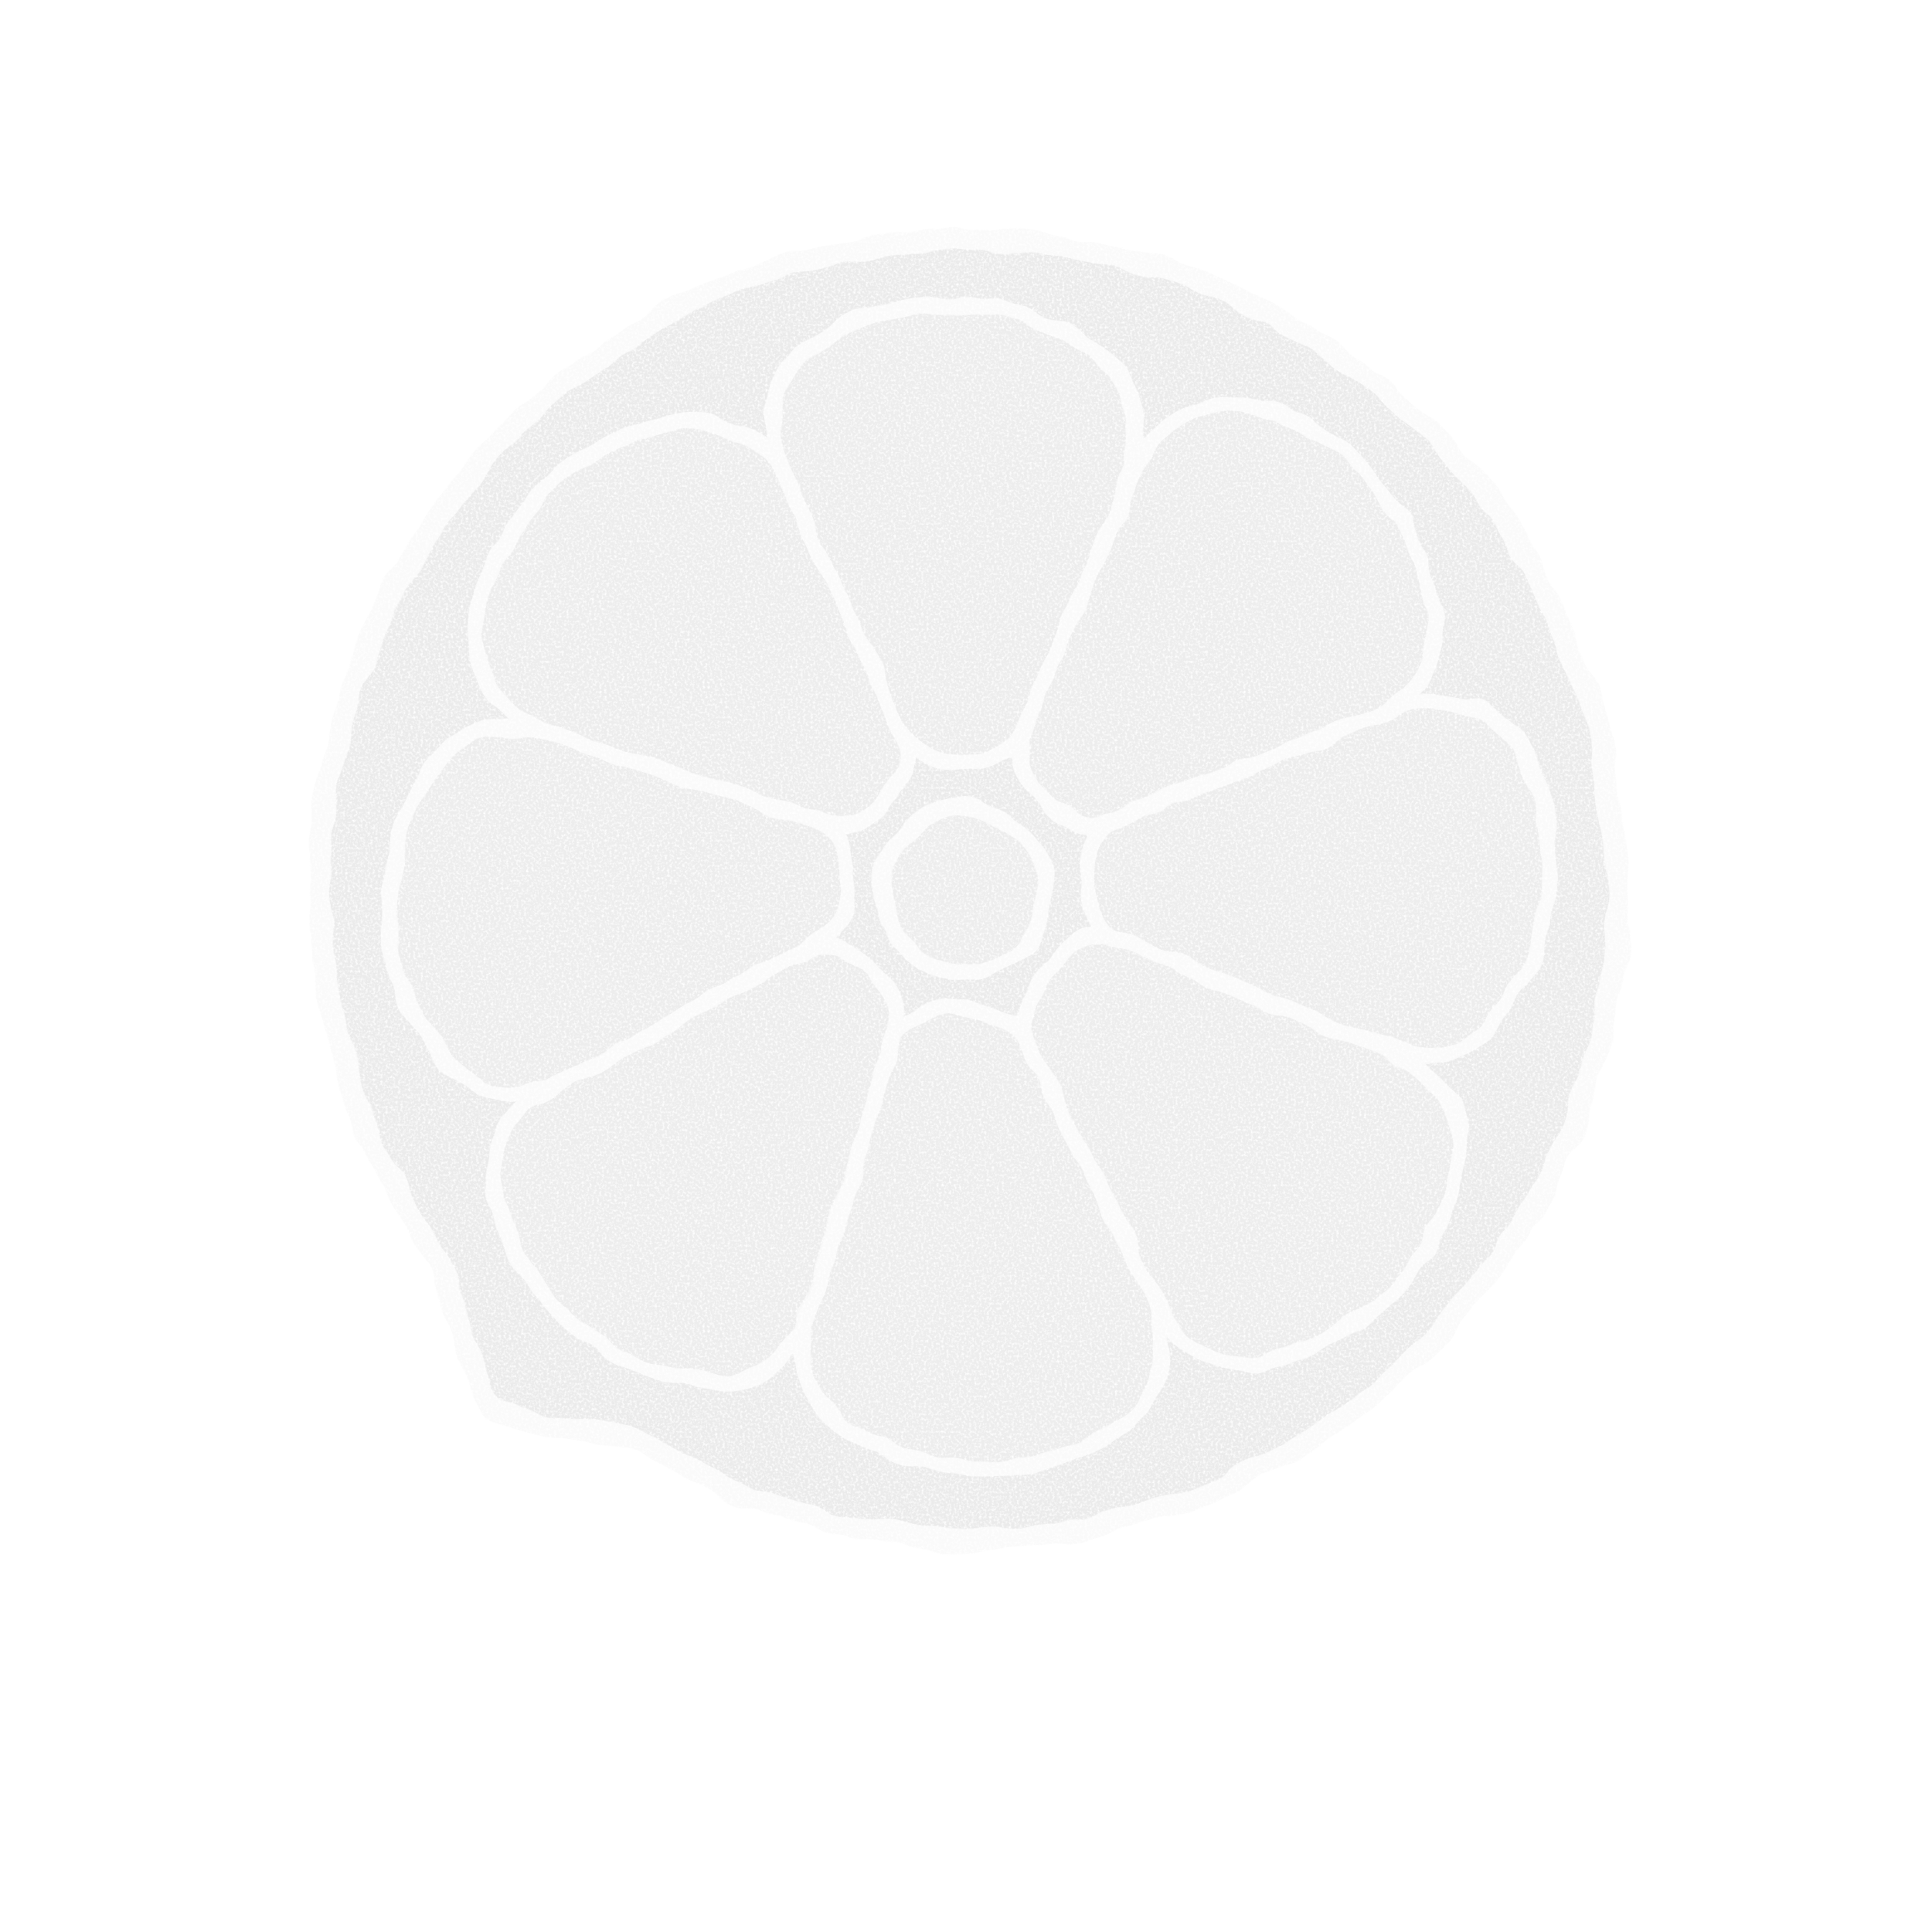
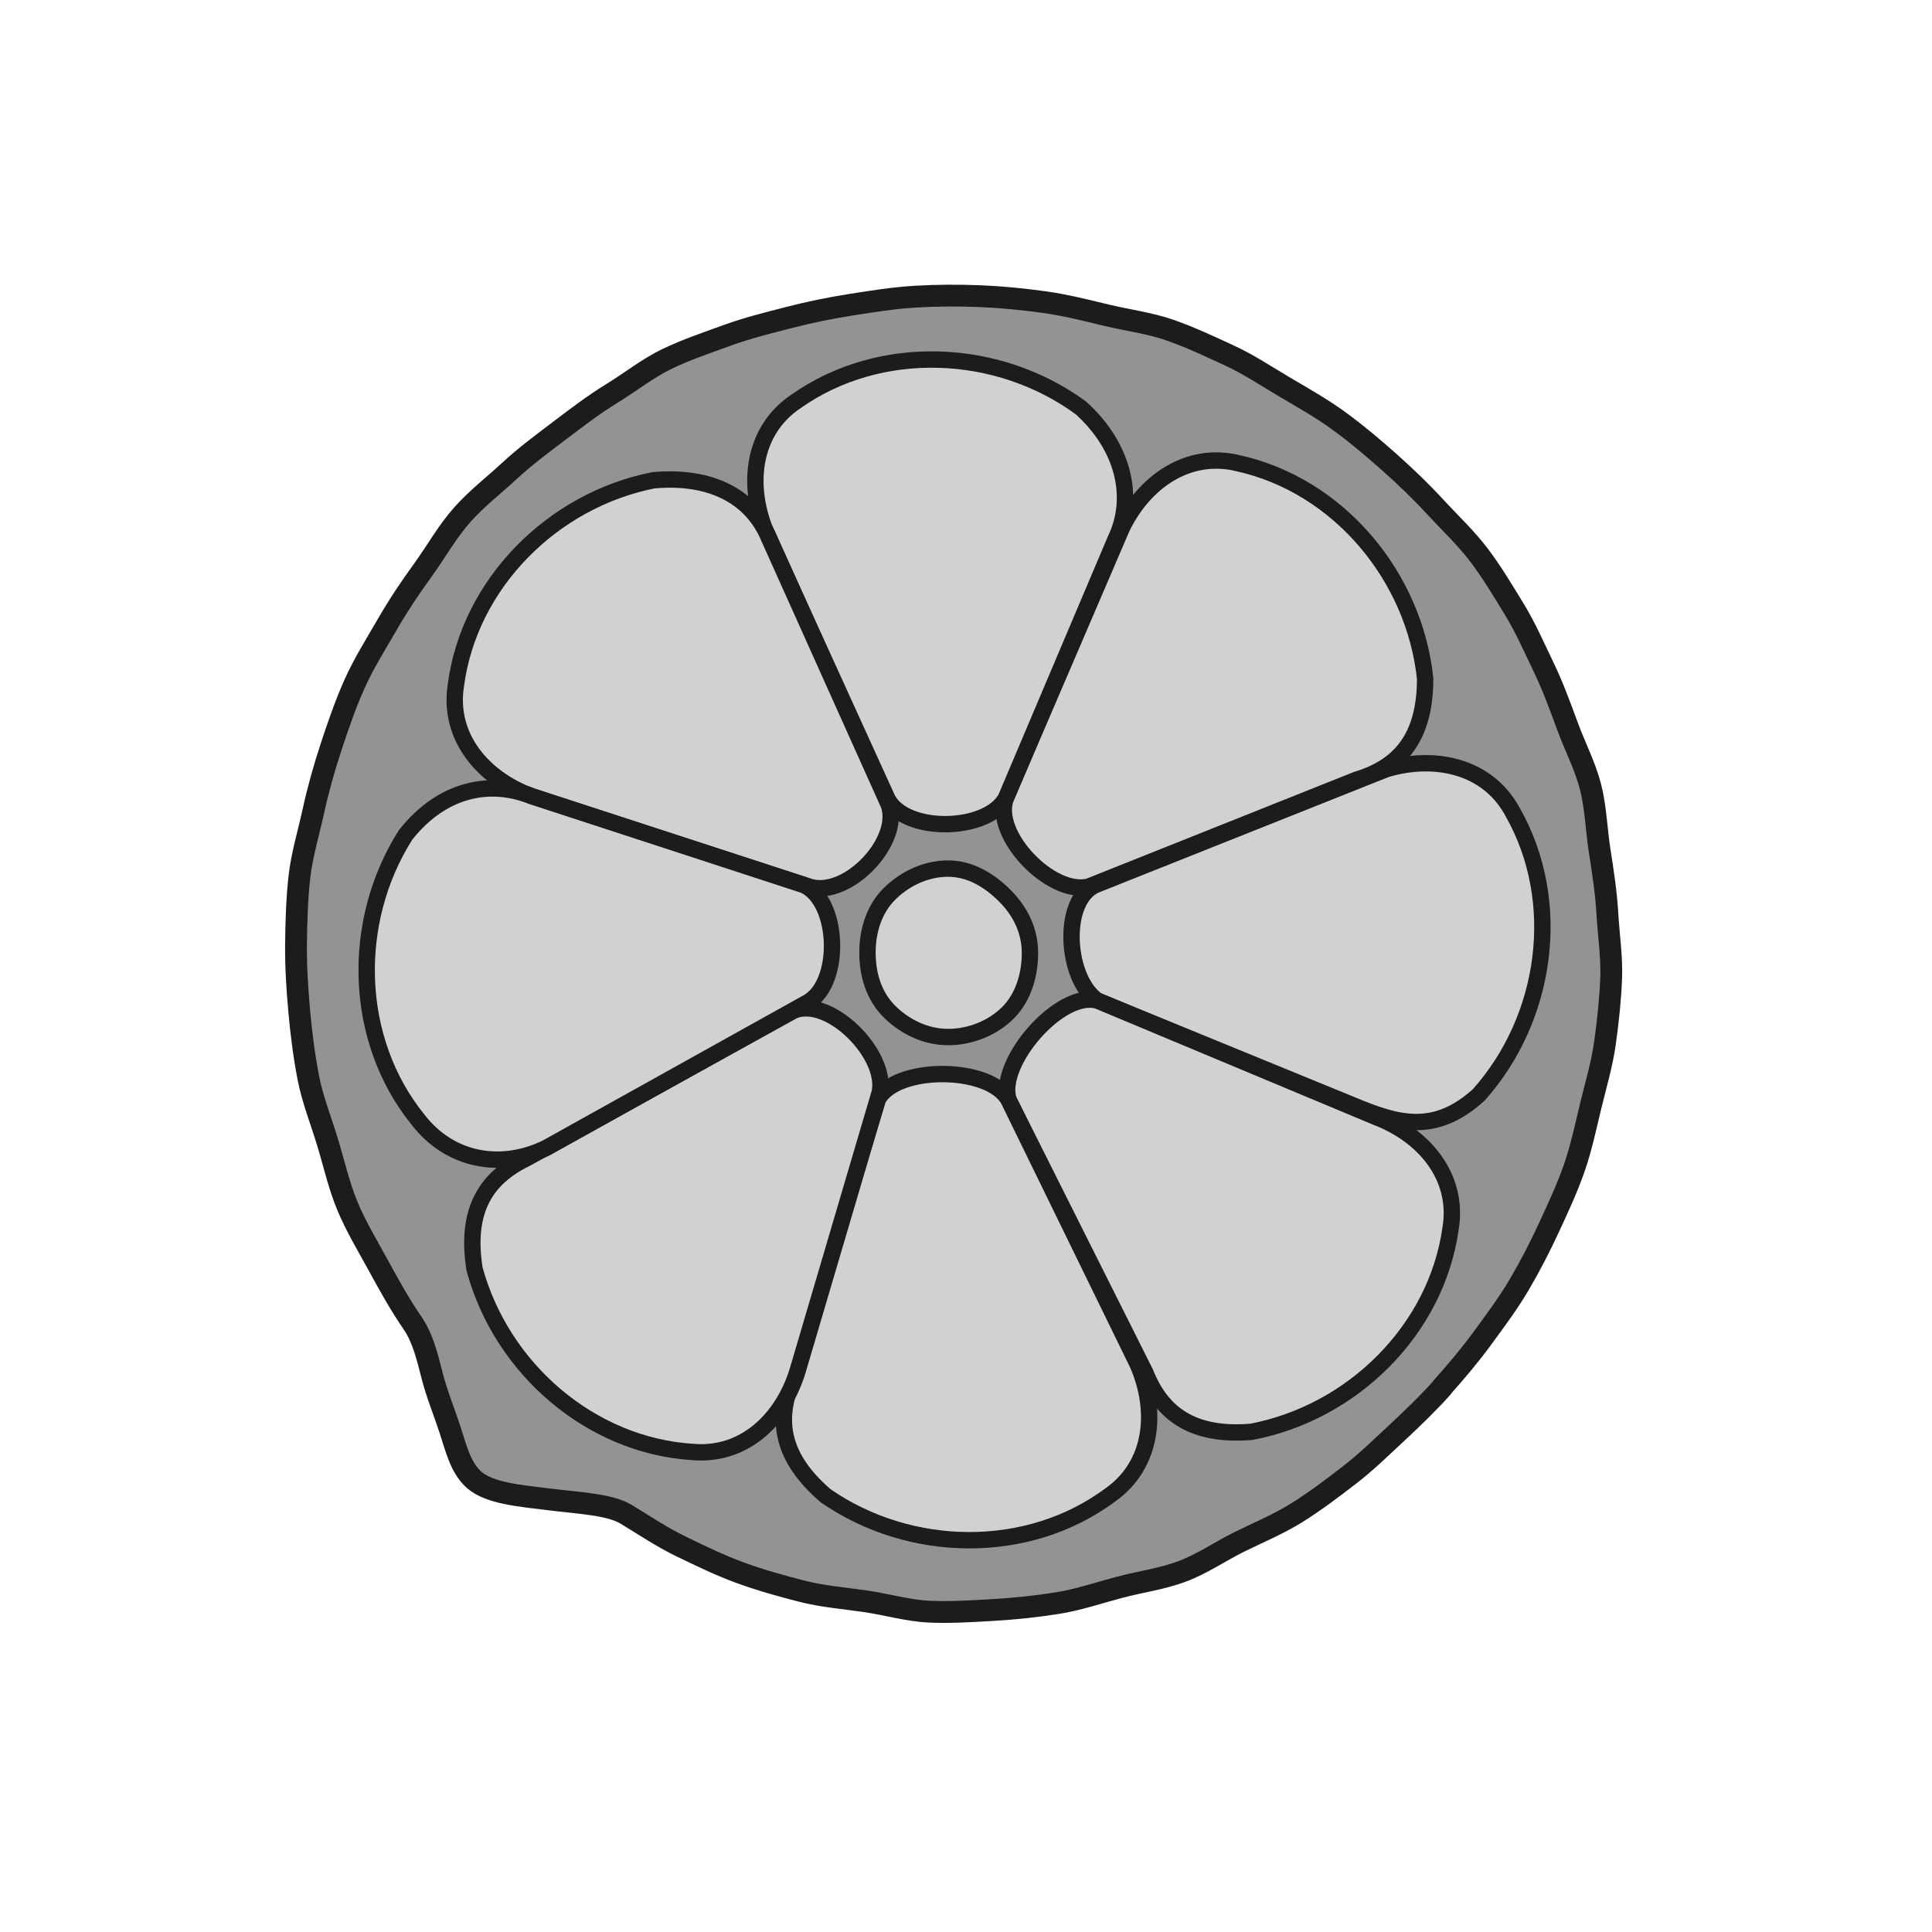
<svg xmlns="http://www.w3.org/2000/svg" width="1024" height="1024" viewBox="0 0 1024 1024">
  <defs>
-     <filter id="rough" x="-10%" y="-10%" width="120%" height="120%">
-       <feTurbulence type="fractalNoise" baseFrequency="0.035" numOctaves="2" seed="3" result="t" />
-       <feDisplacementMap in="SourceGraphic" in2="t" scale="9" xChannelSelector="R" yChannelSelector="G" result="d" />
-       <feTurbulence type="fractalNoise" baseFrequency="0.6" numOctaves="2" seed="9" result="g" />
-       <feColorMatrix in="g" type="matrix" values="0 0 0 0 0  0 0 0 0 0  0 0 0 0 0  0 0 0 -2.2 1.95" result="grain" />
-       <feComposite in="d" in2="grain" operator="in" />
-     </filter>
-     <filter id="dust" x="-30%" y="-30%" width="160%" height="160%">
-       <feGaussianBlur stdDeviation="22" />
-     </filter>
-     <radialGradient id="board" cx="0.45" cy="0.4" r="0.8">
-       <stop offset="0" stop-color="#3c5f4e" />
-       <stop offset="1" stop-color="#26402f" />
-     </radialGradient>
-     <linearGradient id="wood" x1="0" y1="0" x2="0" y2="1">
-       <stop offset="0" stop-color="#b98550" />
-       <stop offset="0.5" stop-color="#a06a3a" />
-       <stop offset="1" stop-color="#7a4f2a" />
-     </linearGradient>
    <filter id="grey">
      <feColorMatrix type="saturate" values="0" />
    </filter>
  </defs>
  <g filter="url(#grey)">
-     <g transform="translate(520 478) scale(0.8) translate(-520 -520)">
-       <g filter="url(#rough)">
-         <g transform="translate(74.50 74.20) scale(3.566)" stroke-linejoin="round" stroke-linecap="round">
-           <path d="M212.32,202.35C209.67,205.32,206.84,208.02,204,210.67C201.09,213.38,198.29,216.12,195.2,218.49C192.06,220.91,188.92,223.29,185.61,225.35C182.25,227.45,178.6,228.95,175.1,230.68C171.56,232.43,168.26,234.73,164.6,236.1C160.91,237.49,156.94,238,153.15,239.01C149.34,240.02,145.6,241.3,141.72,241.92C137.84,242.54,133.91,242.95,129.98,243.18C126.05,243.41,122.1,243.67,118.17,243.49C114.24,243.31,110.41,242.16,106.51,241.59C102.61,241.02,98.7,240.72,94.87,239.75C91.08,238.79,87.28,237.72,83.56,236.37C79.89,235.04,76.34,233.31,72.77,231.59C69.2,229.87,66,227.71,62.61,225.65C59.54,223.78,53.89,223.57,48.51,222.9C43.1,222.23,37.46,221.78,34.66,219.29C32.13,217.03,31.35,213.44,30.22,210.01C29.17,206.81,27.81,203.52,26.97,200.2C26.07,196.66,25.22,193.23,23.4,190.57C21.06,187.17,19.07,183.58,17.12,180C15.15,176.38,13,172.85,11.43,169.08C9.86,165.31,8.96,161.24,7.77,157.33C6.58,153.4,5.03,149.55,4.25,145.53C3.47,141.5,2.95,137.4,2.58,133.32C2.21,129.23,1.95,125.11,1.99,121.01C2.04,116.91,2.15,112.77,2.61,108.68C3.07,104.61,4.29,100.63,5.17,96.62C6.04,92.63,7.15,88.69,8.44,84.77C9.72,80.89,11.05,77.01,12.73,73.25C14.41,69.49,16.59,66.06,18.65,62.48C20.71,58.9,22.94,55.57,25.37,52.22C27.75,48.93,29.76,45.28,32.52,42.18C35.17,39.21,38.33,36.78,41.19,34.13C44.11,31.43,47.26,29.11,50.37,26.75C53.48,24.39,56.64,21.98,59.98,19.93C63.36,17.86,66.49,15.35,70.02,13.64C73.58,11.92,77.36,10.66,81.05,9.31C84.74,7.96,88.6,7.01,92.4,6.03C96.22,5.04,100.07,4.26,103.96,3.65C107.85,3.04,111.75,2.42,115.68,2.19C119.61,1.96,123.56,1.94,127.5,2.1C131.44,2.26,135.36,2.65,139.27,3.19C143.18,3.73,146.98,4.7,150.82,5.62C154.66,6.54,158.61,7.03,162.35,8.33C166.09,9.63,169.65,11.32,173.25,12.98C176.85,14.64,180.1,16.83,183.51,18.84C186.88,20.82,190.31,22.76,193.52,25.11C196.67,27.41,199.68,29.96,202.65,32.6C205.62,35.24,208.46,37.98,211.1,40.85C213.8,43.77,216.71,46.5,219.07,49.62C221.46,52.78,223.5,56.21,225.54,59.55C227.61,62.93,229.18,66.57,230.89,70.1C232.61,73.66,233.95,77.35,235.31,81.04C236.67,84.75,238.54,88.3,239.52,92.11C240.5,95.92,240.59,99.94,241.2,103.83C241.81,107.72,242.4,111.6,242.63,115.53C242.86,119.46,243.47,123.41,243.31,127.35C243.15,131.29,242.73,135.24,242.18,139.15C241.63,143.06,240.49,146.85,239.56,150.69C238.63,154.53,237.83,158.39,236.53,162.12C235.24,165.82,233.57,169.41,231.9,173.01C230.26,176.56,228.45,180.07,226.44,183.49C224.46,186.86,222.1,190.02,219.75,193.23C217.45,196.38,214.92,199.38,212.27,202.35L212.32,202.35Z" fill="#8fe3a6" fill-opacity="0.42" />
-           <path d="M212.32,202.35C209.67,205.32,206.84,208.02,204,210.67C201.09,213.38,198.29,216.12,195.2,218.49C192.06,220.91,188.92,223.29,185.61,225.35C182.25,227.45,178.6,228.95,175.1,230.68C171.56,232.43,168.26,234.73,164.6,236.1C160.91,237.49,156.94,238,153.15,239.01C149.34,240.02,145.6,241.3,141.72,241.92C137.84,242.54,133.91,242.95,129.98,243.18C126.05,243.41,122.1,243.67,118.17,243.49C114.24,243.31,110.41,242.16,106.51,241.59C102.61,241.02,98.7,240.72,94.87,239.75C91.08,238.79,87.28,237.72,83.56,236.37C79.89,235.04,76.34,233.31,72.77,231.59C69.2,229.87,66,227.71,62.61,225.65C59.54,223.78,53.89,223.57,48.51,222.9C43.1,222.23,37.46,221.78,34.66,219.29C32.13,217.03,31.35,213.44,30.22,210.01C29.17,206.81,27.81,203.52,26.97,200.2C26.07,196.66,25.22,193.23,23.4,190.57C21.06,187.17,19.07,183.58,17.12,180C15.15,176.38,13,172.85,11.43,169.08C9.86,165.31,8.96,161.24,7.77,157.33C6.58,153.4,5.03,149.55,4.25,145.53C3.47,141.5,2.95,137.4,2.58,133.32C2.21,129.23,1.95,125.11,1.99,121.01C2.04,116.91,2.15,112.77,2.61,108.68C3.07,104.61,4.29,100.63,5.17,96.62C6.04,92.63,7.15,88.69,8.44,84.77C9.72,80.89,11.05,77.01,12.73,73.25C14.41,69.49,16.59,66.06,18.65,62.48C20.71,58.9,22.94,55.57,25.37,52.22C27.75,48.93,29.76,45.28,32.52,42.18C35.17,39.21,38.33,36.78,41.19,34.13C44.11,31.43,47.26,29.11,50.37,26.75C53.48,24.39,56.64,21.98,59.98,19.93C63.36,17.86,66.49,15.35,70.02,13.64C73.58,11.92,77.36,10.66,81.05,9.31C84.74,7.96,88.6,7.01,92.4,6.03C96.22,5.04,100.07,4.26,103.96,3.65C107.85,3.04,111.75,2.42,115.68,2.19C119.61,1.96,123.56,1.94,127.5,2.1C131.44,2.26,135.36,2.65,139.27,3.19C143.18,3.73,146.98,4.7,150.82,5.62C154.66,6.54,158.61,7.03,162.35,8.33C166.09,9.63,169.65,11.32,173.25,12.98C176.85,14.64,180.1,16.83,183.51,18.84C186.88,20.82,190.31,22.76,193.52,25.11C196.67,27.41,199.68,29.96,202.65,32.6C205.62,35.24,208.46,37.98,211.1,40.85C213.8,43.77,216.71,46.5,219.07,49.62C221.46,52.78,223.5,56.21,225.54,59.55C227.61,62.93,229.18,66.57,230.89,70.1C232.61,73.66,233.95,77.35,235.31,81.04C236.67,84.75,238.54,88.3,239.52,92.11C240.5,95.92,240.59,99.94,241.2,103.83C241.81,107.72,242.4,111.6,242.63,115.53C242.86,119.46,243.47,123.41,243.31,127.35C243.15,131.29,242.73,135.24,242.18,139.15C241.63,143.06,240.49,146.85,239.56,150.69C238.63,154.53,237.83,158.39,236.53,162.12C235.24,165.82,233.57,169.41,231.9,173.01C230.26,176.56,228.45,180.07,226.44,183.49C224.46,186.86,222.1,190.02,219.75,193.23C217.45,196.38,214.92,199.38,212.27,202.35L212.32,202.35Z" fill="none" stroke="#fbfaf4" stroke-width="4.00" />
-           <path d="M196.72,90.78L147.42,110.45C140.52,112.12,129.69,100.9,132.25,94.2L153.51,44.68C157.51,36.31,165.6,30.44,174.96,32.78C193.31,36.89,207.19,53.47,209.18,72.27C209.18,83.16,204.49,88.42,196.72,90.79L196.72,90.78Z" fill="#e2f8c9" fill-opacity="0.30" />
-           <path d="M196.72,90.78L147.42,110.45C140.52,112.12,129.69,100.9,132.25,94.2L153.51,44.68C157.51,36.31,165.6,30.44,174.96,32.78C193.31,36.89,207.19,53.47,209.18,72.27C209.18,83.16,204.49,88.42,196.72,90.79L196.72,90.78Z" fill="none" stroke="#fbfaf4" stroke-width="3.00" />
-           <path d="M152.42,46.59L132.25,94.2C128.84,100.43,113.73,100.7,110.5,94.3L88.17,45.25C84.67,36.66,85.76,26.72,93.79,21.37C109.18,10.56,130.78,11.44,146.03,22.62C154.08,29.94,155.9,39.24,152.43,46.58L152.42,46.59Z" fill="#e2f8c9" fill-opacity="0.30" />
-           <path d="M152.42,46.59L132.25,94.2C128.84,100.43,113.73,100.7,110.5,94.3L88.17,45.25C84.67,36.66,85.76,26.72,93.79,21.37C109.18,10.56,130.78,11.44,146.03,22.62C154.08,29.94,155.9,39.24,152.43,46.58L152.42,46.59Z" fill="none" stroke="#fbfaf4" stroke-width="3.00" />
-           <path d="M88.83,46.59L110.77,95.46C113.06,102.18,103.26,112.44,96.36,110.51L45.12,93.82C36.42,90.59,29.84,83.07,31.32,73.54C33.75,54.89,49.01,39.57,67.55,35.89C78.39,34.91,85.77,39.08,88.83,46.6L88.83,46.59Z" fill="#e2f8c9" fill-opacity="0.30" />
-           <path d="M88.83,46.59L110.77,95.46C113.06,102.18,103.26,112.44,96.36,110.51L45.12,93.82C36.42,90.59,29.84,83.07,31.32,73.54C33.75,54.89,49.01,39.57,67.55,35.89C78.39,34.91,85.77,39.08,88.83,46.6L88.83,46.59Z" fill="none" stroke="#fbfaf4" stroke-width="3.00" />
-           <path d="M196.29,150.72L149.08,131.39C143.2,127.41,142.26,112.67,148.94,110.05L202.01,88.91C210.9,86.24,220.68,88.27,225.24,96.77C234.54,113.12,231.61,134.54,219.03,148.65C210.97,155.97,204.15,153.96,196.28,150.72L196.29,150.72Z" fill="#e2f8c9" fill-opacity="0.30" />
-           <path d="M196.29,150.72L149.08,131.39C143.2,127.41,142.26,112.67,148.94,110.05L202.01,88.91C210.9,86.24,220.68,88.27,225.24,96.77C234.54,113.12,231.61,134.54,219.03,148.65C210.97,155.97,204.15,153.96,196.28,150.72L196.29,150.72Z" fill="none" stroke="#fbfaf4" stroke-width="3.00" />
-           <path d="M157.82,199.59L132.76,149.61C130.53,142.87,142.2,129.39,149.09,131.38L200.24,152.76C208.91,156.07,215.42,163.64,213.85,173.16C211.25,191.79,195.86,206.97,177.29,210.49C166.44,211.38,160.81,207.13,157.82,199.58L157.82,199.59Z" fill="#e2f8c9" fill-opacity="0.30" />
-           <path d="M157.82,199.59L132.76,149.61C130.53,142.87,142.2,129.39,149.09,131.38L200.24,152.76C208.91,156.07,215.42,163.64,213.85,173.16C211.25,191.79,195.86,206.97,177.29,210.49C166.44,211.38,160.81,207.13,157.82,199.58L157.82,199.59Z" fill="none" stroke="#fbfaf4" stroke-width="3.00" />
-           <path d="M93.27,200.69L108.73,149.55C111.97,143.23,129.34,143.3,132.75,149.61L156.4,198.04C160.13,206.53,159.3,216.49,151.42,222.06C136.33,233.28,114.71,232.98,99.17,222.22C90.92,215.12,90,208.13,93.27,200.7L93.27,200.69Z" fill="#e2f8c9" fill-opacity="0.30" />
-           <path d="M93.27,200.69L108.73,149.55C111.97,143.23,129.34,143.3,132.75,149.61L156.4,198.04C160.13,206.53,159.3,216.49,151.42,222.06C136.33,233.28,114.71,232.98,99.17,222.22C90.92,215.12,90,208.13,93.27,200.7L93.27,200.69Z" fill="none" stroke="#fbfaf4" stroke-width="3.00" />
-           <path d="M44.12,160.4L93.27,133.22C99.82,130.47,110.55,141.19,109.1,148.21L94.11,199.03C91.49,207.93,84.44,215.01,74.83,214.19C56.06,213.05,39.72,198.89,34.76,180.65C33.03,169.9,36.83,163.96,44.12,160.39L44.12,160.4Z" fill="#e2f8c9" fill-opacity="0.30" />
-           <path d="M44.12,160.4L93.27,133.22C99.82,130.47,110.55,141.19,109.1,148.21L94.11,199.03C91.49,207.93,84.44,215.01,74.83,214.19C56.06,213.05,39.72,198.89,34.76,180.65C33.03,169.9,36.83,163.96,44.12,160.39L44.12,160.4Z" fill="none" stroke="#fbfaf4" stroke-width="3.00" />
-           <path d="M45.11,93.82L95.22,110.18C101.66,113.16,102.16,127.96,95.99,131.62L47.92,158.39C39.58,162.45,30.21,160.81,24.34,153.16C12.52,138.53,11.97,116.91,22.1,100.95C28.87,92.43,37.55,90.84,45.11,93.81L45.11,93.82Z" fill="#e2f8c9" fill-opacity="0.30" />
-           <path d="M45.11,93.82L95.22,110.18C101.66,113.16,102.16,127.96,95.99,131.62L47.92,158.39C39.58,162.45,30.21,160.81,24.34,153.16C12.52,138.53,11.97,116.91,22.1,100.95C28.87,92.43,37.55,90.84,45.11,93.81L45.11,93.82Z" fill="none" stroke="#fbfaf4" stroke-width="3.00" />
-           <path d="M136.67,122.59C136.67,126.76,135.38,130.85,132.64,133.59C129.9,136.33,125.81,138.05,121.64,138.05C117.47,138.05,113.61,136.09,110.87,133.36C108.13,130.63,106.85,126.76,106.85,122.59C106.85,118.42,108.13,114.55,110.86,111.81C113.59,109.08,117.47,107.14,121.64,107.14C125.81,107.14,129.35,109.41,132.08,112.15C134.81,114.89,136.66,118.42,136.66,122.59L136.67,122.59Z" fill="#e2f8c9" fill-opacity="0.30" />
-           <path d="M136.67,122.59C136.67,126.76,135.38,130.85,132.64,133.59C129.9,136.33,125.81,138.05,121.64,138.05C117.47,138.05,113.61,136.09,110.87,133.36C108.13,130.63,106.85,126.76,106.85,122.59C106.85,118.42,108.13,114.55,110.86,111.81C113.59,109.08,117.47,107.14,121.64,107.14C125.81,107.14,129.35,109.41,132.08,112.15C134.81,114.89,136.66,118.42,136.66,122.59L136.67,122.59Z" fill="none" stroke="#fbfaf4" stroke-width="3.00" />
-         </g>
+     <g transform="translate(512 512) scale(0.81) translate(-520 -520)">
+       <g transform="translate(74.50 74.20) scale(3.566)" stroke-linejoin="round" stroke-linecap="round">
+         <path d="M212.32,202.35C209.67,205.32,206.84,208.02,204,210.67C201.09,213.38,198.29,216.12,195.2,218.49C192.06,220.91,188.92,223.29,185.61,225.35C182.25,227.45,178.6,228.95,175.1,230.68C171.56,232.43,168.26,234.73,164.6,236.1C160.91,237.49,156.94,238,153.15,239.01C149.34,240.02,145.6,241.3,141.72,241.92C137.84,242.54,133.91,242.95,129.98,243.18C126.05,243.41,122.1,243.67,118.17,243.49C114.24,243.31,110.41,242.16,106.51,241.59C102.61,241.02,98.7,240.72,94.87,239.75C91.08,238.79,87.28,237.72,83.56,236.37C79.89,235.04,76.34,233.31,72.77,231.59C69.2,229.87,66,227.71,62.61,225.65C59.54,223.78,53.89,223.57,48.51,222.9C43.1,222.23,37.46,221.78,34.66,219.29C32.13,217.03,31.35,213.44,30.22,210.01C29.17,206.81,27.81,203.52,26.97,200.2C26.07,196.66,25.22,193.23,23.4,190.57C21.06,187.17,19.07,183.58,17.12,180C15.15,176.38,13,172.85,11.43,169.08C9.86,165.31,8.96,161.24,7.77,157.33C6.58,153.4,5.03,149.55,4.25,145.53C3.47,141.5,2.95,137.4,2.58,133.32C2.21,129.23,1.95,125.11,1.99,121.01C2.04,116.91,2.15,112.77,2.61,108.68C3.07,104.61,4.29,100.63,5.17,96.62C6.04,92.63,7.15,88.69,8.44,84.77C9.72,80.89,11.05,77.01,12.73,73.25C14.41,69.49,16.59,66.06,18.65,62.48C20.71,58.9,22.94,55.57,25.37,52.22C27.75,48.93,29.76,45.28,32.52,42.18C35.17,39.21,38.33,36.78,41.19,34.13C44.11,31.43,47.26,29.11,50.37,26.75C53.48,24.39,56.64,21.98,59.98,19.93C63.36,17.86,66.49,15.35,70.02,13.64C73.58,11.92,77.36,10.66,81.05,9.31C84.74,7.96,88.6,7.01,92.4,6.03C96.22,5.04,100.07,4.26,103.96,3.65C107.85,3.04,111.75,2.42,115.68,2.19C119.61,1.96,123.56,1.94,127.5,2.1C131.44,2.26,135.36,2.65,139.27,3.19C143.18,3.73,146.98,4.7,150.82,5.62C154.66,6.54,158.61,7.03,162.35,8.33C166.09,9.63,169.65,11.32,173.25,12.98C176.85,14.64,180.1,16.83,183.51,18.84C186.88,20.82,190.31,22.76,193.52,25.11C196.67,27.41,199.68,29.96,202.65,32.6C205.62,35.24,208.46,37.98,211.1,40.85C213.8,43.77,216.71,46.5,219.07,49.62C221.46,52.78,223.5,56.21,225.54,59.55C227.61,62.93,229.18,66.57,230.89,70.1C232.61,73.66,233.95,77.35,235.31,81.04C236.67,84.75,238.54,88.3,239.52,92.11C240.5,95.92,240.59,99.94,241.2,103.83C241.81,107.72,242.4,111.6,242.63,115.53C242.86,119.46,243.47,123.41,243.31,127.35C243.15,131.29,242.73,135.24,242.18,139.15C241.63,143.06,240.49,146.85,239.56,150.69C238.63,154.53,237.83,158.39,236.53,162.12C235.24,165.82,233.57,169.41,231.9,173.01C230.26,176.56,228.45,180.07,226.44,183.49C224.46,186.86,222.1,190.02,219.75,193.23C217.45,196.38,214.92,199.38,212.27,202.35L212.32,202.35Z" fill="#09a950" />
+         <path d="M212.32,202.35C209.67,205.32,206.84,208.02,204,210.67C201.09,213.38,198.29,216.12,195.2,218.49C192.06,220.91,188.92,223.29,185.61,225.35C182.25,227.45,178.6,228.95,175.1,230.68C171.56,232.43,168.26,234.73,164.6,236.1C160.91,237.49,156.94,238,153.15,239.01C149.34,240.02,145.6,241.3,141.72,241.92C137.84,242.54,133.91,242.95,129.98,243.18C126.05,243.41,122.1,243.67,118.17,243.49C114.24,243.31,110.41,242.16,106.51,241.59C102.61,241.02,98.7,240.72,94.87,239.75C91.08,238.79,87.28,237.72,83.56,236.37C79.89,235.04,76.34,233.31,72.77,231.59C69.2,229.87,66,227.71,62.61,225.65C59.54,223.78,53.89,223.57,48.51,222.9C43.1,222.23,37.46,221.78,34.66,219.29C32.13,217.03,31.35,213.44,30.22,210.01C29.17,206.81,27.81,203.52,26.97,200.2C26.07,196.66,25.22,193.23,23.4,190.57C21.06,187.17,19.07,183.58,17.12,180C15.15,176.38,13,172.85,11.43,169.08C9.86,165.31,8.96,161.24,7.77,157.33C6.58,153.4,5.03,149.55,4.25,145.53C3.47,141.5,2.95,137.4,2.58,133.32C2.21,129.23,1.95,125.11,1.99,121.01C2.04,116.91,2.15,112.77,2.61,108.68C3.07,104.61,4.29,100.63,5.17,96.62C6.04,92.63,7.15,88.69,8.44,84.77C9.72,80.89,11.05,77.01,12.73,73.25C14.41,69.49,16.59,66.06,18.65,62.48C20.71,58.9,22.94,55.57,25.37,52.22C27.75,48.93,29.76,45.28,32.52,42.18C35.17,39.21,38.33,36.78,41.19,34.13C44.11,31.43,47.26,29.11,50.37,26.75C53.48,24.39,56.64,21.98,59.98,19.93C63.36,17.86,66.49,15.35,70.02,13.64C73.58,11.92,77.36,10.66,81.05,9.31C84.74,7.96,88.6,7.01,92.4,6.03C96.22,5.04,100.07,4.26,103.96,3.65C107.85,3.04,111.75,2.42,115.68,2.19C119.61,1.96,123.56,1.94,127.5,2.1C131.44,2.26,135.36,2.65,139.27,3.19C143.18,3.73,146.98,4.7,150.82,5.62C154.66,6.54,158.61,7.03,162.35,8.33C166.09,9.63,169.65,11.32,173.25,12.98C176.85,14.64,180.1,16.83,183.51,18.84C186.88,20.82,190.31,22.76,193.52,25.11C196.67,27.41,199.68,29.96,202.65,32.6C205.62,35.24,208.46,37.98,211.1,40.85C213.8,43.77,216.71,46.5,219.07,49.62C221.46,52.78,223.5,56.21,225.54,59.55C227.61,62.93,229.18,66.57,230.89,70.1C232.61,73.66,233.95,77.35,235.31,81.04C236.67,84.75,238.54,88.3,239.52,92.11C240.5,95.92,240.59,99.94,241.2,103.83C241.81,107.72,242.4,111.6,242.63,115.53C242.86,119.46,243.47,123.41,243.31,127.35C243.15,131.29,242.73,135.24,242.18,139.15C241.63,143.06,240.49,146.85,239.56,150.69C238.63,154.53,237.83,158.39,236.53,162.12C235.24,165.82,233.57,169.41,231.9,173.01C230.26,176.56,228.45,180.07,226.44,183.49C224.46,186.86,222.1,190.02,219.75,193.23C217.45,196.38,214.92,199.38,212.27,202.35L212.32,202.35Z" fill="none" stroke="#131b17" stroke-width="4.00" />
+         <path d="M196.72,90.78L147.42,110.45C140.52,112.12,129.69,100.9,132.25,94.2L153.51,44.68C157.51,36.31,165.6,30.44,174.96,32.78C193.31,36.89,207.19,53.47,209.18,72.27C209.18,83.16,204.49,88.42,196.72,90.79L196.72,90.78Z" fill="#a3e18a" />
+         <path d="M196.72,90.78L147.42,110.45C140.52,112.12,129.69,100.9,132.25,94.2L153.51,44.68C157.51,36.31,165.6,30.44,174.96,32.78C193.31,36.89,207.19,53.47,209.18,72.27C209.18,83.16,204.49,88.42,196.72,90.79L196.72,90.78Z" fill="none" stroke="#131b17" stroke-width="3.00" />
+         <path d="M152.42,46.59L132.25,94.2C128.84,100.43,113.73,100.7,110.5,94.3L88.17,45.25C84.67,36.66,85.76,26.72,93.79,21.37C109.18,10.56,130.78,11.44,146.03,22.62C154.08,29.94,155.9,39.24,152.43,46.58L152.42,46.59Z" fill="#a3e18a" />
+         <path d="M152.42,46.59L132.25,94.2C128.84,100.43,113.73,100.7,110.5,94.3L88.17,45.25C84.67,36.66,85.76,26.72,93.79,21.37C109.18,10.56,130.78,11.44,146.03,22.62C154.08,29.94,155.9,39.24,152.43,46.58L152.42,46.59Z" fill="none" stroke="#131b17" stroke-width="3.00" />
+         <path d="M88.83,46.59L110.77,95.46C113.06,102.18,103.26,112.44,96.36,110.51L45.12,93.82C36.42,90.59,29.84,83.07,31.32,73.54C33.75,54.89,49.01,39.57,67.55,35.89C78.39,34.91,85.77,39.08,88.83,46.6L88.83,46.59Z" fill="#a3e18a" />
+         <path d="M88.83,46.59L110.77,95.46C113.06,102.18,103.26,112.44,96.36,110.51L45.12,93.82C36.42,90.59,29.84,83.07,31.32,73.54C33.75,54.89,49.01,39.57,67.55,35.89C78.39,34.91,85.77,39.08,88.83,46.6L88.83,46.59Z" fill="none" stroke="#131b17" stroke-width="3.00" />
+         <path d="M196.29,150.72L149.08,131.39C143.2,127.41,142.26,112.67,148.94,110.05L202.01,88.91C210.9,86.24,220.68,88.27,225.24,96.77C234.54,113.12,231.61,134.54,219.03,148.65C210.97,155.97,204.15,153.96,196.28,150.72L196.29,150.72Z" fill="#a3e18a" />
+         <path d="M196.29,150.72L149.08,131.39C143.2,127.41,142.26,112.67,148.94,110.05L202.01,88.91C210.9,86.24,220.68,88.27,225.24,96.77C234.54,113.12,231.61,134.54,219.03,148.65C210.97,155.97,204.15,153.96,196.28,150.72L196.29,150.72Z" fill="none" stroke="#131b17" stroke-width="3.00" />
+         <path d="M157.82,199.59L132.76,149.61C130.53,142.87,142.2,129.39,149.09,131.38L200.24,152.76C208.91,156.07,215.42,163.64,213.85,173.16C211.25,191.79,195.86,206.97,177.29,210.49C166.44,211.38,160.81,207.13,157.82,199.58L157.82,199.59Z" fill="#a3e18a" />
+         <path d="M157.82,199.59L132.76,149.61C130.53,142.87,142.2,129.39,149.09,131.38L200.24,152.76C208.91,156.07,215.42,163.64,213.85,173.16C211.25,191.79,195.86,206.97,177.29,210.49C166.44,211.38,160.81,207.13,157.82,199.58L157.82,199.59Z" fill="none" stroke="#131b17" stroke-width="3.00" />
+         <path d="M93.27,200.69L108.73,149.55C111.97,143.23,129.34,143.3,132.75,149.61L156.4,198.04C160.13,206.53,159.3,216.49,151.42,222.06C136.33,233.28,114.71,232.98,99.17,222.22C90.92,215.12,90,208.13,93.27,200.7L93.27,200.69Z" fill="#a3e18a" />
+         <path d="M93.27,200.69L108.73,149.55C111.97,143.23,129.34,143.3,132.75,149.61L156.4,198.04C160.13,206.53,159.3,216.49,151.42,222.06C136.33,233.28,114.71,232.98,99.17,222.22C90.92,215.12,90,208.13,93.27,200.7L93.27,200.69Z" fill="none" stroke="#131b17" stroke-width="3.00" />
+         <path d="M44.12,160.4L93.27,133.22C99.82,130.47,110.55,141.19,109.1,148.21L94.11,199.03C91.49,207.93,84.44,215.01,74.83,214.19C56.06,213.05,39.72,198.89,34.76,180.65C33.03,169.9,36.83,163.96,44.12,160.39L44.12,160.4Z" fill="#a3e18a" />
+         <path d="M44.12,160.4L93.27,133.22C99.82,130.47,110.55,141.19,109.1,148.21L94.11,199.03C91.49,207.93,84.44,215.01,74.83,214.19C56.06,213.05,39.72,198.89,34.76,180.65C33.03,169.9,36.83,163.96,44.12,160.39L44.12,160.4Z" fill="none" stroke="#131b17" stroke-width="3.00" />
+         <path d="M45.11,93.82L95.22,110.18C101.66,113.16,102.16,127.96,95.99,131.62L47.92,158.39C39.58,162.45,30.21,160.81,24.34,153.16C12.52,138.53,11.97,116.91,22.1,100.95C28.87,92.43,37.55,90.84,45.11,93.81L45.11,93.82Z" fill="#a3e18a" />
+         <path d="M45.11,93.82L95.22,110.18C101.66,113.16,102.16,127.96,95.99,131.62L47.92,158.39C39.58,162.45,30.21,160.81,24.34,153.16C12.52,138.53,11.97,116.91,22.1,100.95C28.87,92.43,37.55,90.84,45.11,93.81L45.11,93.82Z" fill="none" stroke="#131b17" stroke-width="3.00" />
+         <path d="M136.67,122.59C136.67,126.76,135.38,130.85,132.64,133.59C129.9,136.33,125.81,138.05,121.64,138.05C117.47,138.05,113.61,136.09,110.87,133.36C108.13,130.63,106.85,126.76,106.85,122.59C106.85,118.42,108.13,114.55,110.86,111.81C113.59,109.08,117.47,107.14,121.64,107.14C125.81,107.14,129.35,109.41,132.08,112.15C134.81,114.89,136.66,118.42,136.66,122.59L136.67,122.59Z" fill="#a3e18a" />
+         <path d="M136.67,122.59C136.67,126.76,135.38,130.85,132.64,133.59C129.9,136.33,125.81,138.05,121.64,138.05C117.47,138.05,113.61,136.09,110.87,133.36C108.13,130.63,106.85,126.76,106.85,122.59C106.85,118.42,108.13,114.55,110.86,111.81C113.59,109.08,117.47,107.14,121.64,107.14C125.81,107.14,129.35,109.41,132.08,112.15C134.81,114.89,136.66,118.42,136.66,122.59L136.67,122.59Z" fill="none" stroke="#131b17" stroke-width="3.00" />
      </g>
    </g>
  </g>
</svg>
